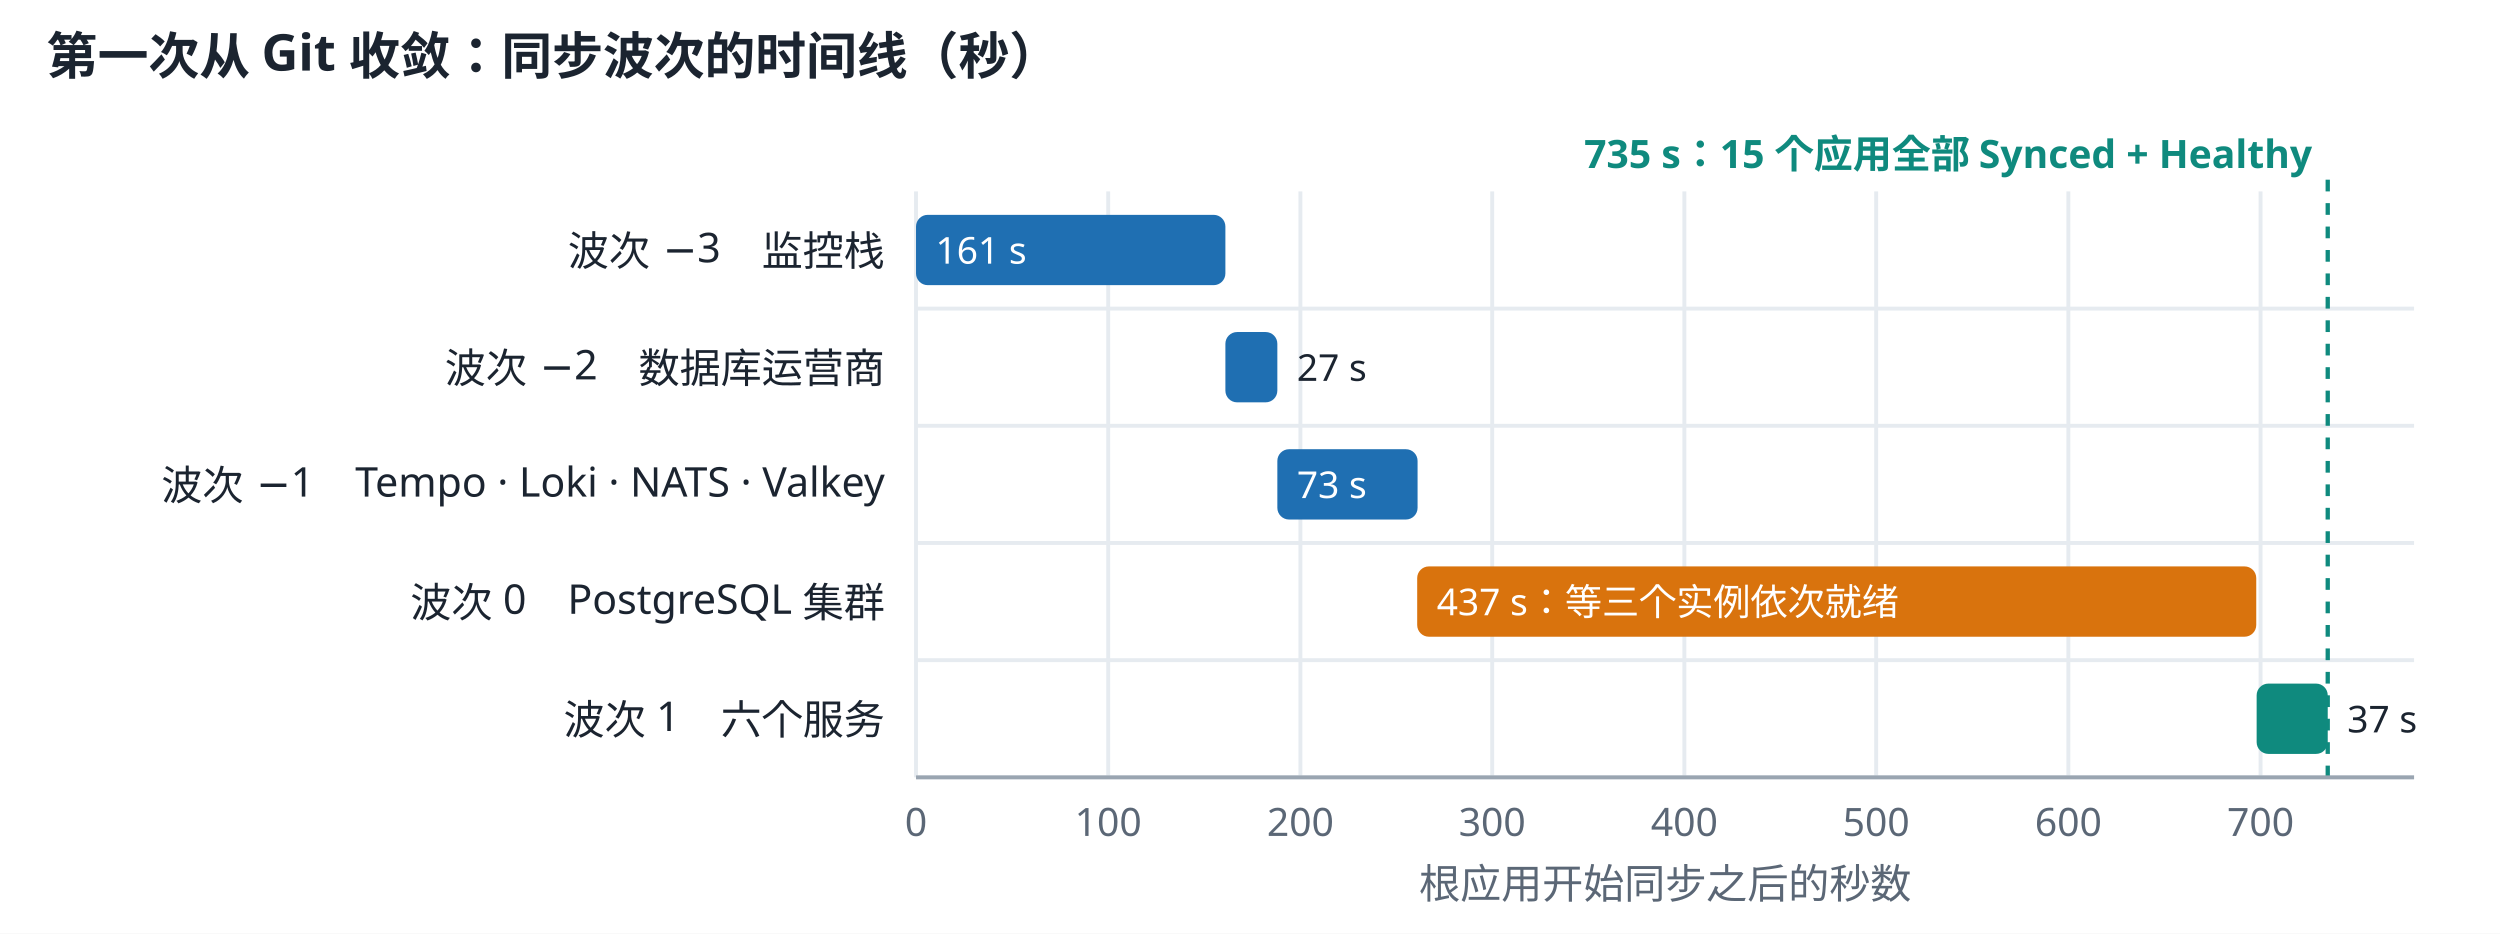
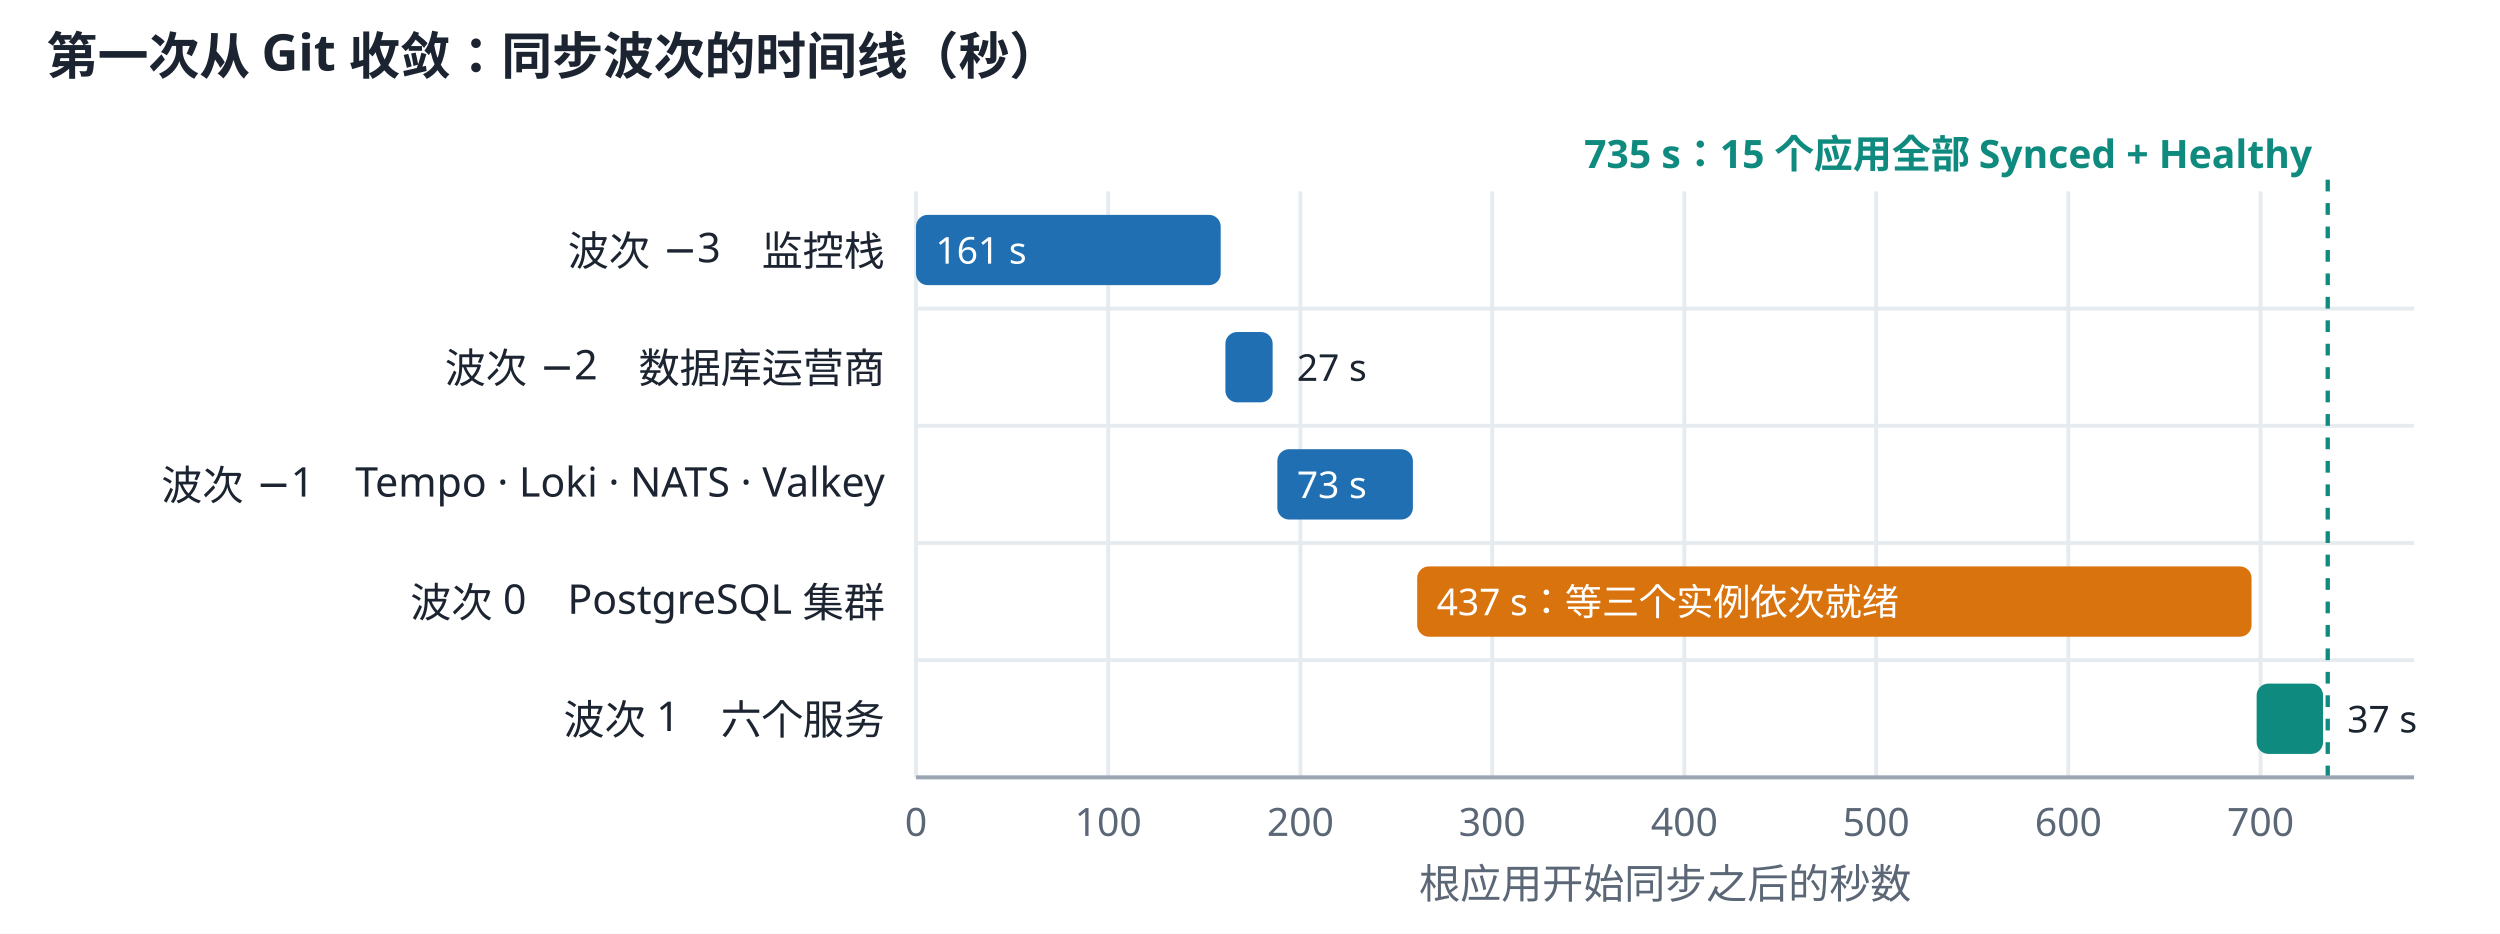
<svg xmlns="http://www.w3.org/2000/svg" viewBox="0 0 640 239" width="640" height="239" font-family="'Segoe UI','Microsoft YaHei','Noto Sans SC',sans-serif">
  <rect width="100%" height="100%" fill="#ffffff" />
  <text x="12.0" y="19.0" font-size="13" fill="#1b2430" text-anchor="start" font-weight="600">第一次从 Git 收敛：同步波次的时间线（秒）</text>
  <line x1="234.5" y1="49.0" x2="234.5" y2="199.0" stroke="#e6ebf0" stroke-width="1.0" />
  <text x="234.5" y="214.0" font-size="10" fill="#5b6776" text-anchor="middle" font-weight="normal">0</text>
  <line x1="283.7" y1="49.0" x2="283.7" y2="199.0" stroke="#e6ebf0" stroke-width="1.0" />
  <text x="283.7" y="214.0" font-size="10" fill="#5b6776" text-anchor="middle" font-weight="normal">100</text>
  <line x1="332.9" y1="49.0" x2="332.9" y2="199.0" stroke="#e6ebf0" stroke-width="1.0" />
  <text x="332.9" y="214.0" font-size="10" fill="#5b6776" text-anchor="middle" font-weight="normal">200</text>
  <line x1="382.0" y1="49.0" x2="382.0" y2="199.0" stroke="#e6ebf0" stroke-width="1.0" />
  <text x="382.0" y="214.0" font-size="10" fill="#5b6776" text-anchor="middle" font-weight="normal">300</text>
  <line x1="431.2" y1="49.0" x2="431.2" y2="199.0" stroke="#e6ebf0" stroke-width="1.0" />
  <text x="431.2" y="214.0" font-size="10" fill="#5b6776" text-anchor="middle" font-weight="normal">400</text>
  <line x1="480.3" y1="49.0" x2="480.3" y2="199.0" stroke="#e6ebf0" stroke-width="1.0" />
  <text x="480.3" y="214.0" font-size="10" fill="#5b6776" text-anchor="middle" font-weight="normal">500</text>
  <line x1="529.5" y1="49.0" x2="529.5" y2="199.0" stroke="#e6ebf0" stroke-width="1.0" />
  <text x="529.5" y="214.0" font-size="10" fill="#5b6776" text-anchor="middle" font-weight="normal">600</text>
  <line x1="578.7" y1="49.0" x2="578.7" y2="199.0" stroke="#e6ebf0" stroke-width="1.0" />
  <text x="578.7" y="214.0" font-size="10" fill="#5b6776" text-anchor="middle" font-weight="normal">700</text>
  <text x="226.5" y="68.0" font-size="10.5" fill="#1b2430" text-anchor="end" font-weight="normal">波次 −3　监控栈</text>
  <line x1="234.5" y1="79.0" x2="618.0" y2="79.0" stroke="#e6ebf0" stroke-width="1.0" />
-   <rect x="234.5" y="55.0" width="79.2" height="18.0" fill="#1f6fb2" stroke="none" stroke-width="1" rx="3" />
+   <rect x="234.5" y="55.0" width="78.0" height="18.0" fill="#1f6fb2" stroke="none" stroke-width="1" rx="3" />
  <text x="239.5" y="67.5" font-size="9.5" fill="#ffffff" text-anchor="start" font-weight="normal">161 s</text>
  <text x="226.5" y="98.0" font-size="10.5" fill="#1b2430" text-anchor="end" font-weight="normal">波次 −2　数据库运营商</text>
  <line x1="234.5" y1="109.0" x2="618.0" y2="109.0" stroke="#e6ebf0" stroke-width="1.0" />
-   <rect x="313.7" y="85.0" width="13.3" height="18.0" fill="#1f6fb2" stroke="none" stroke-width="1" rx="3" />
+   <rect x="313.7" y="85.0" width="12.1" height="18.0" fill="#1f6fb2" stroke="none" stroke-width="1" rx="3" />
  <text x="332.0" y="97.5" font-size="9.5" fill="#1b2430" text-anchor="start" font-weight="normal">27 s</text>
  <text x="226.5" y="128.0" font-size="10.5" fill="#1b2430" text-anchor="end" font-weight="normal">波次 −1　Tempo · Loki · NATS · Valkey</text>
  <line x1="234.5" y1="139.0" x2="618.0" y2="139.0" stroke="#e6ebf0" stroke-width="1.0" />
-   <rect x="327.0" y="115.0" width="35.9" height="18.0" fill="#1f6fb2" stroke="none" stroke-width="1" rx="3" />
+   <rect x="327.0" y="115.0" width="34.7" height="18.0" fill="#1f6fb2" stroke="none" stroke-width="1" rx="3" />
  <text x="332.0" y="127.5" font-size="9.5" fill="#ffffff" text-anchor="start" font-weight="normal">73 s</text>
  <text x="226.5" y="158.0" font-size="10.5" fill="#1b2430" text-anchor="end" font-weight="normal">波次 0　PostgreSQL 集群</text>
  <line x1="234.5" y1="169.0" x2="618.0" y2="169.0" stroke="#e6ebf0" stroke-width="1.0" />
-   <rect x="362.8" y="145.0" width="214.8" height="18.0" fill="#d9730d" stroke="none" stroke-width="1" rx="3" />
+   <rect x="362.8" y="145.0" width="213.6" height="18.0" fill="#d9730d" stroke="none" stroke-width="1" rx="3" />
  <text x="367.8" y="157.5" font-size="9.5" fill="#ffffff" text-anchor="start" font-weight="normal">437 s：等三个实例依次就绪</text>
  <text x="226.5" y="188.0" font-size="10.5" fill="#1b2430" text-anchor="end" font-weight="normal">波次 1　六个服务</text>
  <line x1="234.5" y1="199.0" x2="618.0" y2="199.0" stroke="#e6ebf0" stroke-width="1.0" />
-   <rect x="577.7" y="175.0" width="18.2" height="18.0" fill="#0f8a7e" stroke="none" stroke-width="1" rx="3" />
+   <rect x="577.7" y="175.0" width="17.0" height="18.0" fill="#0f8a7e" stroke="none" stroke-width="1" rx="3" />
  <text x="600.9" y="187.5" font-size="9.5" fill="#1b2430" text-anchor="start" font-weight="normal">37 s</text>
  <line x1="595.9" y1="46.0" x2="595.9" y2="199.0" stroke="#0f8a7e" stroke-width="1.1" stroke-dasharray="3 3" />
  <rect x="391.4" y="34.0" width="203.5" height="14.0" fill="#ffffff" stroke="none" stroke-width="1" rx="2" opacity="0.86" />
  <text x="591.9" y="43.0" font-size="10" fill="#0f8a7e" text-anchor="end" font-weight="600">735 s：15 个应用全部 Synced + Healthy</text>
  <line x1="234.5" y1="199.0" x2="618.0" y2="199.0" stroke="#9aa5b1" stroke-width="1.0" />
  <text x="426.3" y="230.0" font-size="10.5" fill="#5b6776" text-anchor="middle" font-weight="normal">根应用开始同步之后的秒数</text>
</svg>
